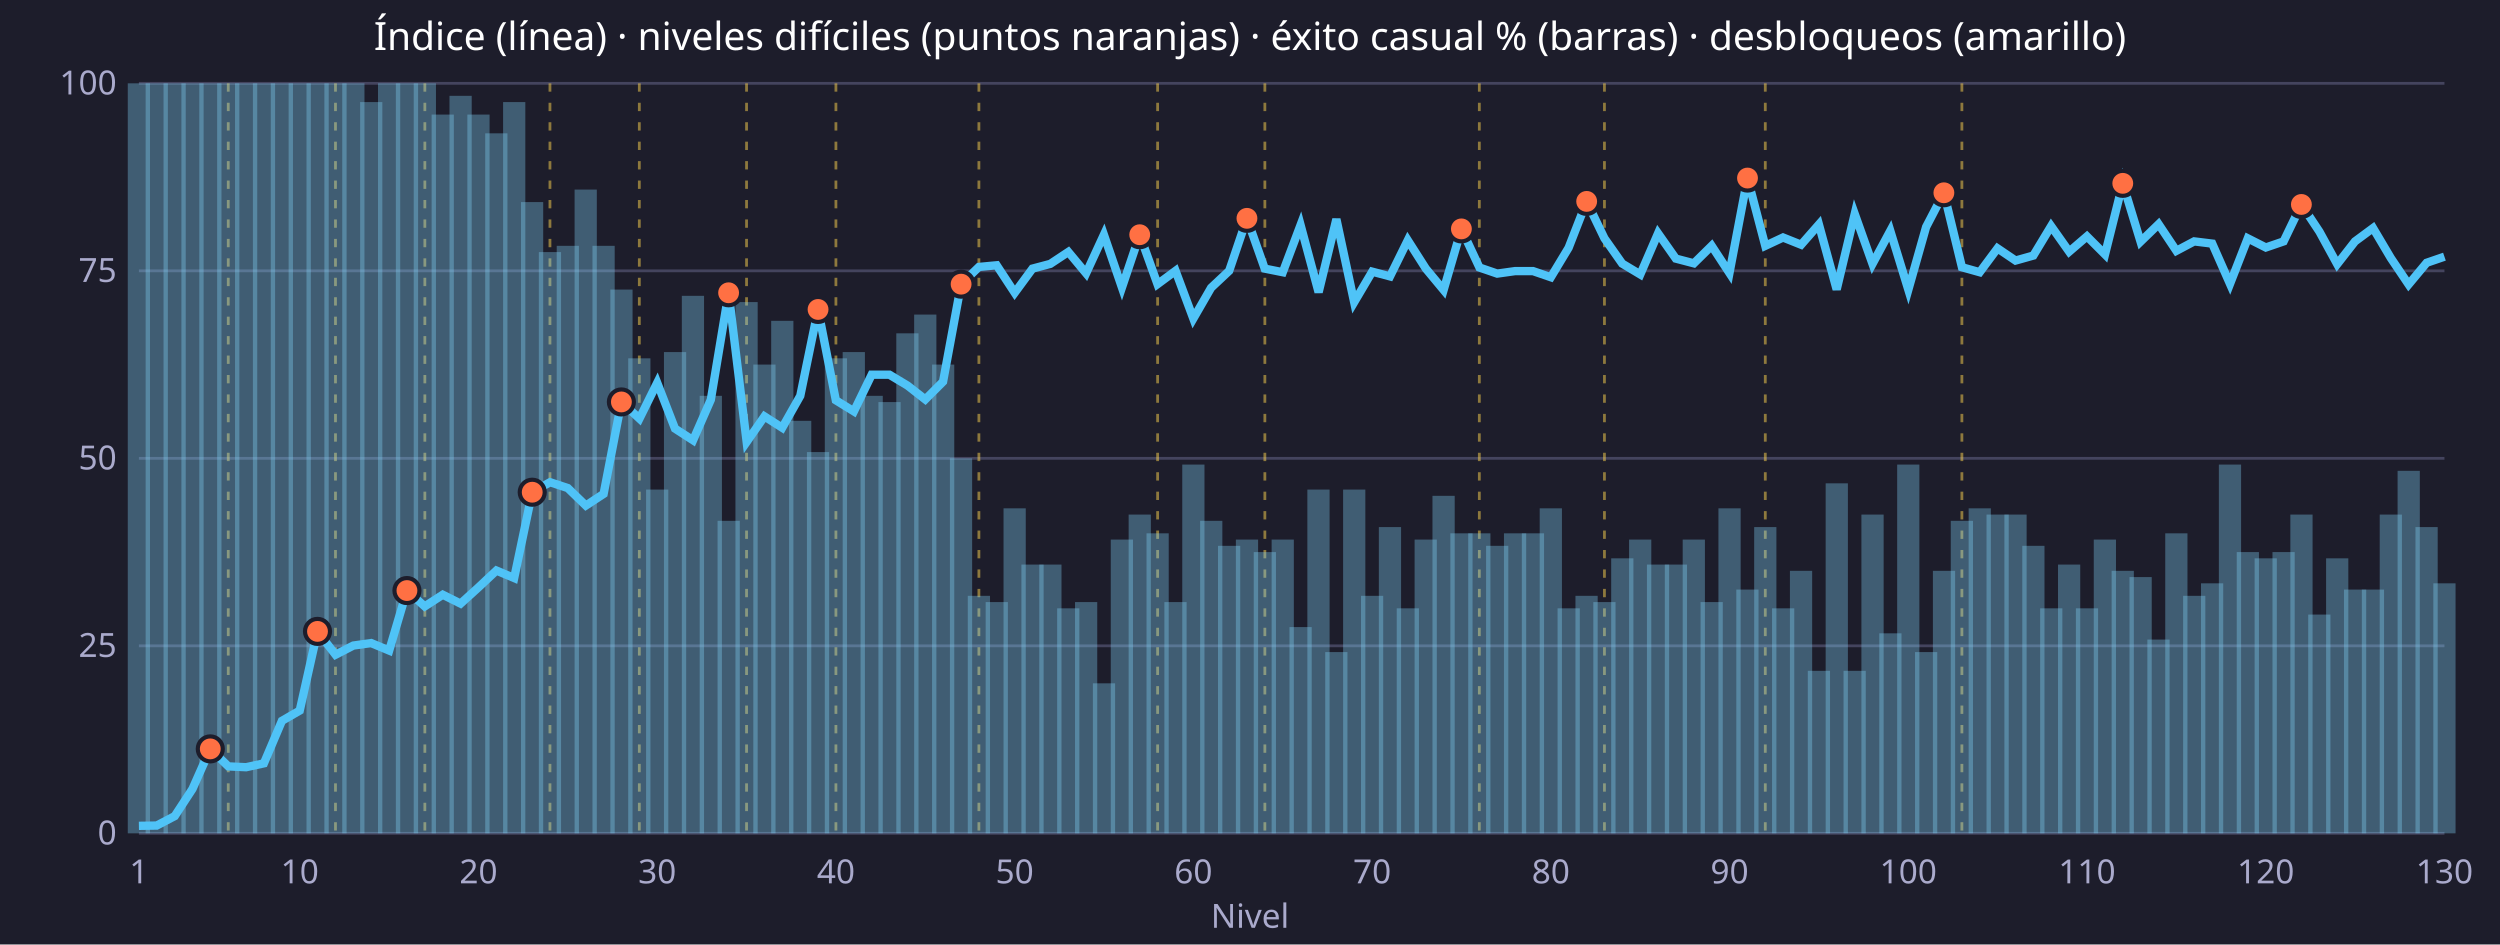
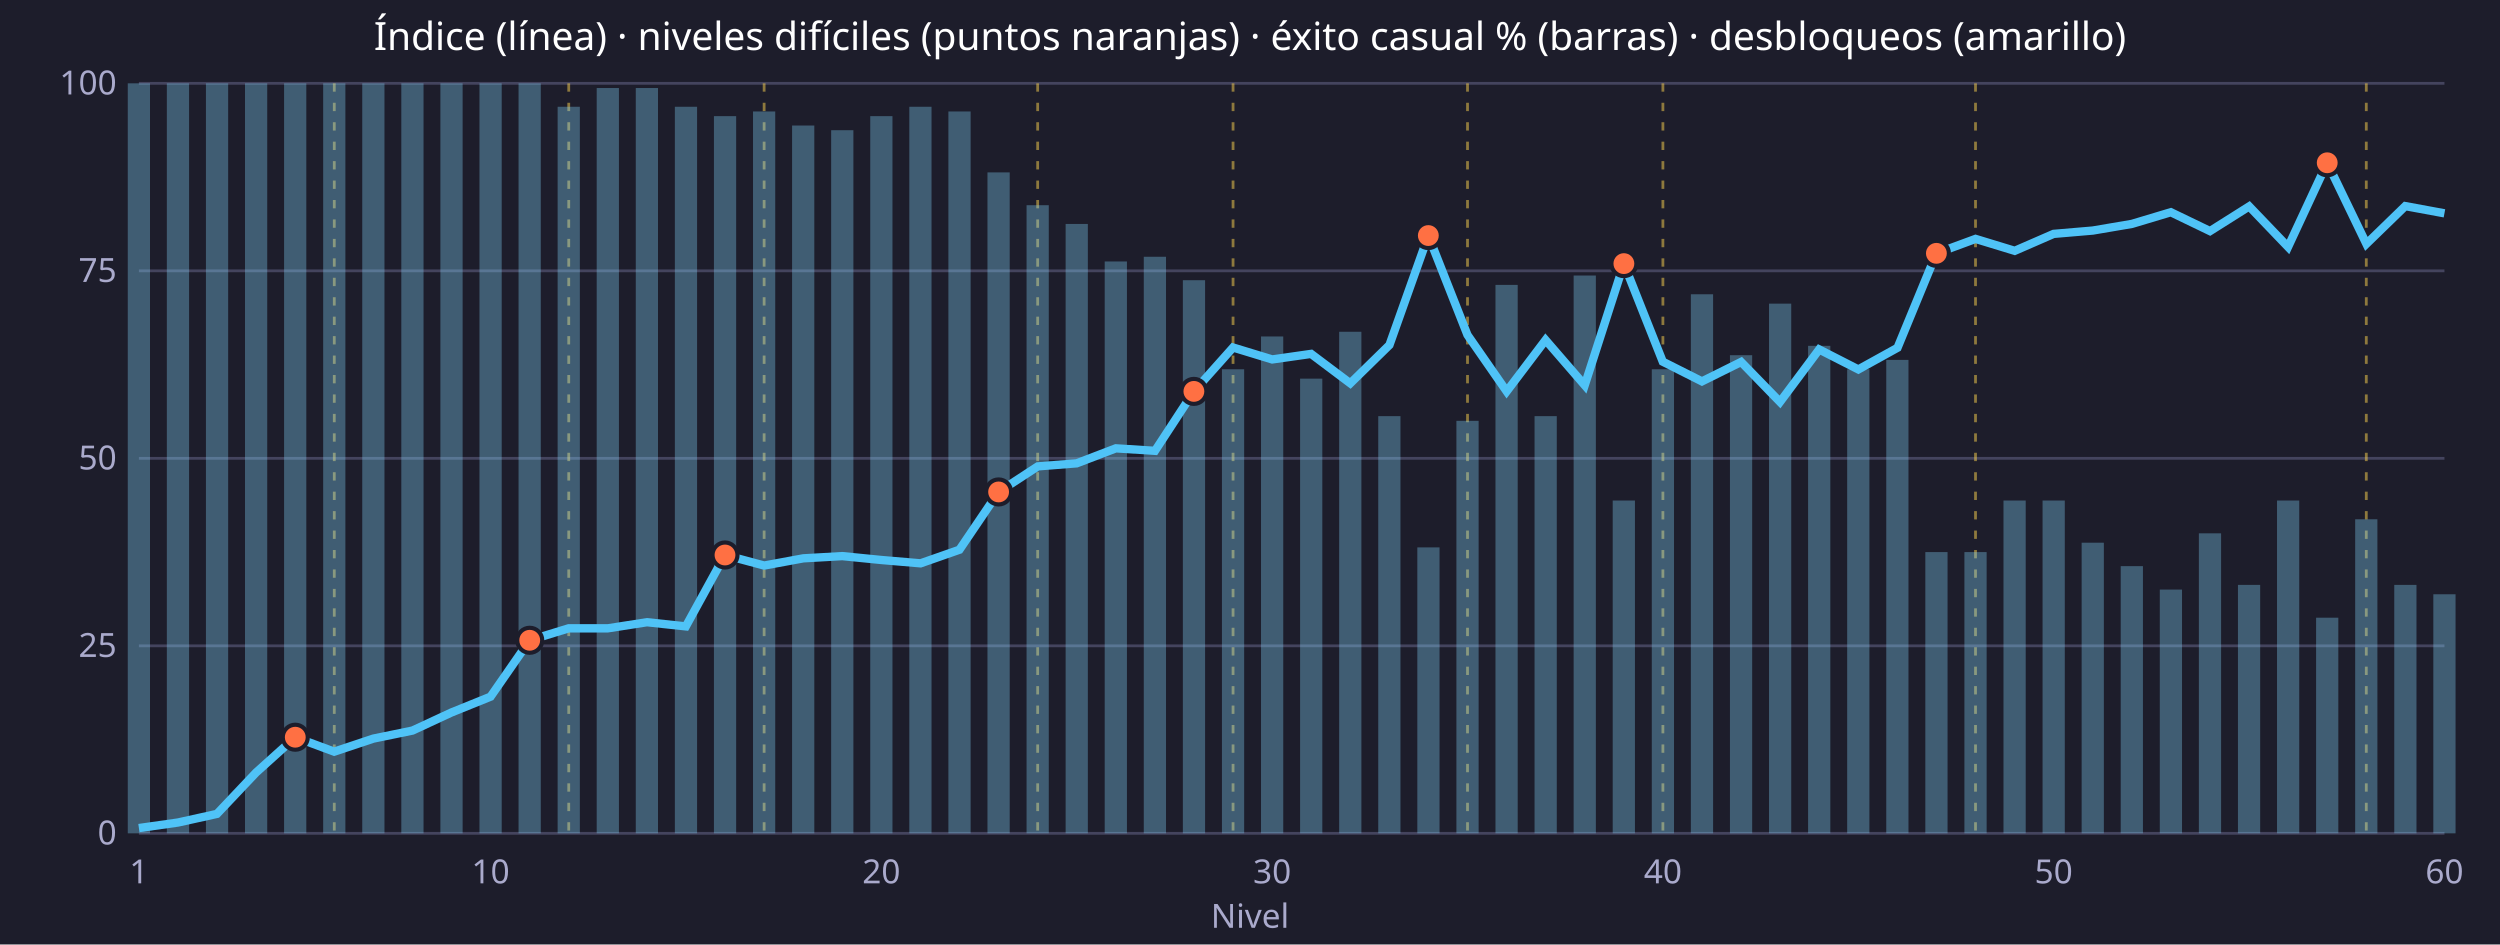
<svg xmlns="http://www.w3.org/2000/svg" width="900" height="340" font-family="sans-serif" font-size="12" fill="#aaaacc">
  <rect width="900" height="340" fill="#1d1d2b" />
  <line x1="50" x2="880" y1="300" y2="300" stroke="#44445e" />
  <text x="42" y="304" text-anchor="end">0</text>
  <line x1="50" x2="880" y1="232.5" y2="232.5" stroke="#44445e" />
  <text x="42" y="236.5" text-anchor="end">25</text>
  <line x1="50" x2="880" y1="165" y2="165" stroke="#44445e" />
  <text x="42" y="169" text-anchor="end">50</text>
  <line x1="50" x2="880" y1="97.5" y2="97.5" stroke="#44445e" />
  <text x="42" y="101.5" text-anchor="end">75</text>
  <line x1="50" x2="880" y1="30" y2="30" stroke="#44445e" />
  <text x="42" y="34" text-anchor="end">100</text>
-   <line x1="82.171" x2="82.171" y1="30" y2="300" stroke="#ffd54f" stroke-dasharray="3 4" opacity="0.5" />
-   <line x1="120.775" x2="120.775" y1="30" y2="300" stroke="#ffd54f" stroke-dasharray="3 4" opacity="0.5" />
-   <line x1="152.946" x2="152.946" y1="30" y2="300" stroke="#ffd54f" stroke-dasharray="3 4" opacity="0.5" />
-   <line x1="197.984" x2="197.984" y1="30" y2="300" stroke="#ffd54f" stroke-dasharray="3 4" opacity="0.5" />
-   <line x1="230.155" x2="230.155" y1="30" y2="300" stroke="#ffd54f" stroke-dasharray="3 4" opacity="0.5" />
-   <line x1="268.76" x2="268.76" y1="30" y2="300" stroke="#ffd54f" stroke-dasharray="3 4" opacity="0.5" />
-   <line x1="300.93" x2="300.93" y1="30" y2="300" stroke="#ffd54f" stroke-dasharray="3 4" opacity="0.5" />
-   <line x1="352.403" x2="352.403" y1="30" y2="300" stroke="#ffd54f" stroke-dasharray="3 4" opacity="0.5" />
-   <line x1="416.744" x2="416.744" y1="30" y2="300" stroke="#ffd54f" stroke-dasharray="3 4" opacity="0.5" />
-   <line x1="455.349" x2="455.349" y1="30" y2="300" stroke="#ffd54f" stroke-dasharray="3 4" opacity="0.5" />
-   <line x1="532.558" x2="532.558" y1="30" y2="300" stroke="#ffd54f" stroke-dasharray="3 4" opacity="0.5" />
-   <line x1="577.597" x2="577.597" y1="30" y2="300" stroke="#ffd54f" stroke-dasharray="3 4" opacity="0.5" />
-   <line x1="635.504" x2="635.504" y1="30" y2="300" stroke="#ffd54f" stroke-dasharray="3 4" opacity="0.5" />
-   <line x1="706.279" x2="706.279" y1="30" y2="300" stroke="#ffd54f" stroke-dasharray="3 4" opacity="0.5" />
+   <line x1="120.339" x2="120.339" y1="30" y2="300" stroke="#ffd54f" stroke-dasharray="3 4" opacity="0.5" />
+   <line x1="204.746" x2="204.746" y1="30" y2="300" stroke="#ffd54f" stroke-dasharray="3 4" opacity="0.5" />
+   <line x1="275.085" x2="275.085" y1="30" y2="300" stroke="#ffd54f" stroke-dasharray="3 4" opacity="0.5" />
+   <line x1="373.559" x2="373.559" y1="30" y2="300" stroke="#ffd54f" stroke-dasharray="3 4" opacity="0.5" />
+   <line x1="443.898" x2="443.898" y1="30" y2="300" stroke="#ffd54f" stroke-dasharray="3 4" opacity="0.5" />
+   <line x1="528.305" x2="528.305" y1="30" y2="300" stroke="#ffd54f" stroke-dasharray="3 4" opacity="0.5" />
+   <line x1="598.644" x2="598.644" y1="30" y2="300" stroke="#ffd54f" stroke-dasharray="3 4" opacity="0.5" />
+   <line x1="711.186" x2="711.186" y1="30" y2="300" stroke="#ffd54f" stroke-dasharray="3 4" opacity="0.5" />
+   <line x1="851.864" x2="851.864" y1="30" y2="300" stroke="#ffd54f" stroke-dasharray="3 4" opacity="0.5" />
  <rect x="46" y="30" width="8" height="270" fill="#81d4fa" opacity="0.35" />
-   <rect x="52.434" y="30" width="8" height="270" fill="#81d4fa" opacity="0.35" />
-   <rect x="58.868" y="30" width="8" height="270" fill="#81d4fa" opacity="0.35" />
-   <rect x="65.302" y="30" width="8" height="270" fill="#81d4fa" opacity="0.35" />
-   <rect x="71.736" y="30" width="8" height="270" fill="#81d4fa" opacity="0.35" />
-   <rect x="78.171" y="30" width="8" height="270" fill="#81d4fa" opacity="0.35" />
-   <rect x="84.605" y="30" width="8" height="270" fill="#81d4fa" opacity="0.35" />
-   <rect x="91.039" y="30" width="8" height="270" fill="#81d4fa" opacity="0.35" />
-   <rect x="97.473" y="30" width="8" height="270" fill="#81d4fa" opacity="0.35" />
-   <rect x="103.907" y="30" width="8" height="270" fill="#81d4fa" opacity="0.35" />
-   <rect x="110.341" y="30" width="8" height="270" fill="#81d4fa" opacity="0.35" />
-   <rect x="116.775" y="30" width="8" height="270" fill="#81d4fa" opacity="0.35" />
-   <rect x="123.209" y="30" width="8" height="270" fill="#81d4fa" opacity="0.35" />
-   <rect x="129.643" y="36.75" width="8" height="263.25" fill="#81d4fa" opacity="0.35" />
-   <rect x="136.078" y="30" width="8" height="270" fill="#81d4fa" opacity="0.35" />
-   <rect x="142.512" y="30" width="8" height="270" fill="#81d4fa" opacity="0.35" />
-   <rect x="148.946" y="30" width="8" height="270" fill="#81d4fa" opacity="0.35" />
-   <rect x="155.38" y="41.25" width="8" height="258.75" fill="#81d4fa" opacity="0.35" />
-   <rect x="161.814" y="34.5" width="8" height="265.5" fill="#81d4fa" opacity="0.35" />
-   <rect x="168.248" y="41.25" width="8" height="258.75" fill="#81d4fa" opacity="0.35" />
-   <rect x="174.682" y="48" width="8" height="252" fill="#81d4fa" opacity="0.35" />
-   <rect x="181.116" y="36.75" width="8" height="263.25" fill="#81d4fa" opacity="0.35" />
-   <rect x="187.55" y="72.75" width="8" height="227.25" fill="#81d4fa" opacity="0.35" />
-   <rect x="193.984" y="90.75" width="8" height="209.25" fill="#81d4fa" opacity="0.35" />
-   <rect x="200.419" y="88.5" width="8" height="211.5" fill="#81d4fa" opacity="0.35" />
-   <rect x="206.853" y="68.25" width="8" height="231.75" fill="#81d4fa" opacity="0.35" />
-   <rect x="213.287" y="88.5" width="8" height="211.5" fill="#81d4fa" opacity="0.35" />
-   <rect x="219.721" y="104.25" width="8" height="195.75" fill="#81d4fa" opacity="0.35" />
-   <rect x="226.155" y="129" width="8" height="171" fill="#81d4fa" opacity="0.35" />
-   <rect x="232.589" y="176.25" width="8" height="123.75" fill="#81d4fa" opacity="0.35" />
-   <rect x="239.023" y="126.75" width="8" height="173.25" fill="#81d4fa" opacity="0.35" />
-   <rect x="245.457" y="106.5" width="8" height="193.5" fill="#81d4fa" opacity="0.35" />
-   <rect x="251.891" y="142.5" width="8" height="157.5" fill="#81d4fa" opacity="0.35" />
-   <rect x="258.326" y="187.5" width="8" height="112.5" fill="#81d4fa" opacity="0.35" />
-   <rect x="264.76" y="108.75" width="8" height="191.25" fill="#81d4fa" opacity="0.35" />
-   <rect x="271.194" y="131.25" width="8" height="168.75" fill="#81d4fa" opacity="0.35" />
-   <rect x="277.628" y="115.5" width="8" height="184.5" fill="#81d4fa" opacity="0.35" />
-   <rect x="284.062" y="151.5" width="8" height="148.5" fill="#81d4fa" opacity="0.35" />
-   <rect x="290.496" y="162.75" width="8" height="137.25" fill="#81d4fa" opacity="0.35" />
-   <rect x="296.93" y="129" width="8" height="171" fill="#81d4fa" opacity="0.35" />
-   <rect x="303.364" y="126.75" width="8" height="173.25" fill="#81d4fa" opacity="0.35" />
-   <rect x="309.798" y="142.5" width="8" height="157.5" fill="#81d4fa" opacity="0.35" />
-   <rect x="316.233" y="144.75" width="8" height="155.25" fill="#81d4fa" opacity="0.35" />
-   <rect x="322.667" y="120" width="8" height="180" fill="#81d4fa" opacity="0.35" />
-   <rect x="329.101" y="113.25" width="8" height="186.75" fill="#81d4fa" opacity="0.35" />
-   <rect x="335.535" y="131.25" width="8" height="168.75" fill="#81d4fa" opacity="0.35" />
-   <rect x="341.969" y="165" width="8" height="135" fill="#81d4fa" opacity="0.35" />
-   <rect x="348.403" y="214.5" width="8" height="85.5" fill="#81d4fa" opacity="0.35" />
-   <rect x="354.837" y="216.75" width="8" height="83.25" fill="#81d4fa" opacity="0.35" />
-   <rect x="361.271" y="183" width="8" height="117" fill="#81d4fa" opacity="0.35" />
-   <rect x="367.705" y="203.25" width="8" height="96.75" fill="#81d4fa" opacity="0.35" />
-   <rect x="374.14" y="203.25" width="8" height="96.75" fill="#81d4fa" opacity="0.35" />
-   <rect x="380.574" y="219" width="8" height="81" fill="#81d4fa" opacity="0.35" />
-   <rect x="387.008" y="216.75" width="8" height="83.25" fill="#81d4fa" opacity="0.35" />
-   <rect x="393.442" y="246" width="8" height="54" fill="#81d4fa" opacity="0.35" />
-   <rect x="399.876" y="194.25" width="8" height="105.75" fill="#81d4fa" opacity="0.35" />
-   <rect x="406.31" y="185.25" width="8" height="114.75" fill="#81d4fa" opacity="0.35" />
-   <rect x="412.744" y="192" width="8" height="108" fill="#81d4fa" opacity="0.35" />
-   <rect x="419.178" y="216.75" width="8" height="83.25" fill="#81d4fa" opacity="0.35" />
-   <rect x="425.612" y="167.25" width="8" height="132.75" fill="#81d4fa" opacity="0.35" />
-   <rect x="432.047" y="187.5" width="8" height="112.5" fill="#81d4fa" opacity="0.35" />
-   <rect x="438.481" y="196.5" width="8" height="103.5" fill="#81d4fa" opacity="0.35" />
-   <rect x="444.915" y="194.25" width="8" height="105.75" fill="#81d4fa" opacity="0.35" />
-   <rect x="451.349" y="198.75" width="8" height="101.25" fill="#81d4fa" opacity="0.35" />
-   <rect x="457.783" y="194.25" width="8" height="105.75" fill="#81d4fa" opacity="0.35" />
-   <rect x="464.217" y="225.75" width="8" height="74.25" fill="#81d4fa" opacity="0.35" />
-   <rect x="470.651" y="176.25" width="8" height="123.75" fill="#81d4fa" opacity="0.35" />
-   <rect x="477.085" y="234.75" width="8" height="65.25" fill="#81d4fa" opacity="0.35" />
-   <rect x="483.519" y="176.25" width="8" height="123.75" fill="#81d4fa" opacity="0.35" />
-   <rect x="489.953" y="214.5" width="8" height="85.5" fill="#81d4fa" opacity="0.35" />
-   <rect x="496.388" y="189.75" width="8" height="110.25" fill="#81d4fa" opacity="0.35" />
-   <rect x="502.822" y="219" width="8" height="81" fill="#81d4fa" opacity="0.35" />
-   <rect x="509.256" y="194.25" width="8" height="105.75" fill="#81d4fa" opacity="0.35" />
-   <rect x="515.69" y="178.5" width="8" height="121.5" fill="#81d4fa" opacity="0.35" />
-   <rect x="522.124" y="192" width="8" height="108" fill="#81d4fa" opacity="0.35" />
-   <rect x="528.558" y="192" width="8" height="108" fill="#81d4fa" opacity="0.35" />
-   <rect x="534.992" y="196.5" width="8" height="103.5" fill="#81d4fa" opacity="0.35" />
-   <rect x="541.426" y="192" width="8" height="108" fill="#81d4fa" opacity="0.35" />
-   <rect x="547.86" y="192" width="8" height="108" fill="#81d4fa" opacity="0.35" />
-   <rect x="554.295" y="183" width="8" height="117" fill="#81d4fa" opacity="0.35" />
-   <rect x="560.729" y="219" width="8" height="81" fill="#81d4fa" opacity="0.35" />
-   <rect x="567.163" y="214.5" width="8" height="85.5" fill="#81d4fa" opacity="0.35" />
-   <rect x="573.597" y="216.75" width="8" height="83.25" fill="#81d4fa" opacity="0.35" />
-   <rect x="580.031" y="201" width="8" height="99" fill="#81d4fa" opacity="0.35" />
-   <rect x="586.465" y="194.25" width="8" height="105.75" fill="#81d4fa" opacity="0.35" />
-   <rect x="592.899" y="203.25" width="8" height="96.75" fill="#81d4fa" opacity="0.35" />
-   <rect x="599.333" y="203.25" width="8" height="96.75" fill="#81d4fa" opacity="0.35" />
-   <rect x="605.767" y="194.25" width="8" height="105.75" fill="#81d4fa" opacity="0.35" />
-   <rect x="612.202" y="216.75" width="8" height="83.25" fill="#81d4fa" opacity="0.35" />
-   <rect x="618.636" y="183" width="8" height="117" fill="#81d4fa" opacity="0.35" />
-   <rect x="625.07" y="212.25" width="8" height="87.75" fill="#81d4fa" opacity="0.35" />
-   <rect x="631.504" y="189.75" width="8" height="110.25" fill="#81d4fa" opacity="0.35" />
-   <rect x="637.938" y="219" width="8" height="81" fill="#81d4fa" opacity="0.35" />
-   <rect x="644.372" y="205.5" width="8" height="94.5" fill="#81d4fa" opacity="0.35" />
-   <rect x="650.806" y="241.5" width="8" height="58.5" fill="#81d4fa" opacity="0.35" />
-   <rect x="657.24" y="174" width="8" height="126" fill="#81d4fa" opacity="0.35" />
-   <rect x="663.674" y="241.5" width="8" height="58.5" fill="#81d4fa" opacity="0.35" />
-   <rect x="670.109" y="185.25" width="8" height="114.75" fill="#81d4fa" opacity="0.35" />
-   <rect x="676.543" y="228" width="8" height="72" fill="#81d4fa" opacity="0.35" />
-   <rect x="682.977" y="167.25" width="8" height="132.75" fill="#81d4fa" opacity="0.35" />
-   <rect x="689.411" y="234.75" width="8" height="65.25" fill="#81d4fa" opacity="0.35" />
-   <rect x="695.845" y="205.5" width="8" height="94.5" fill="#81d4fa" opacity="0.35" />
-   <rect x="702.279" y="187.5" width="8" height="112.5" fill="#81d4fa" opacity="0.35" />
-   <rect x="708.713" y="183" width="8" height="117" fill="#81d4fa" opacity="0.35" />
-   <rect x="715.147" y="185.25" width="8" height="114.75" fill="#81d4fa" opacity="0.35" />
-   <rect x="721.581" y="185.25" width="8" height="114.75" fill="#81d4fa" opacity="0.35" />
-   <rect x="728.016" y="196.5" width="8" height="103.5" fill="#81d4fa" opacity="0.35" />
-   <rect x="734.45" y="219" width="8" height="81" fill="#81d4fa" opacity="0.35" />
-   <rect x="740.884" y="203.25" width="8" height="96.75" fill="#81d4fa" opacity="0.35" />
-   <rect x="747.318" y="219" width="8" height="81" fill="#81d4fa" opacity="0.35" />
-   <rect x="753.752" y="194.25" width="8" height="105.75" fill="#81d4fa" opacity="0.35" />
-   <rect x="760.186" y="205.5" width="8" height="94.5" fill="#81d4fa" opacity="0.35" />
-   <rect x="766.62" y="207.75" width="8" height="92.25" fill="#81d4fa" opacity="0.35" />
-   <rect x="773.054" y="230.25" width="8" height="69.75" fill="#81d4fa" opacity="0.35" />
-   <rect x="779.488" y="192" width="8" height="108" fill="#81d4fa" opacity="0.35" />
-   <rect x="785.922" y="214.5" width="8" height="85.5" fill="#81d4fa" opacity="0.35" />
-   <rect x="792.357" y="210" width="8" height="90" fill="#81d4fa" opacity="0.35" />
-   <rect x="798.791" y="167.25" width="8" height="132.75" fill="#81d4fa" opacity="0.35" />
-   <rect x="805.225" y="198.75" width="8" height="101.25" fill="#81d4fa" opacity="0.35" />
-   <rect x="811.659" y="201" width="8" height="99" fill="#81d4fa" opacity="0.35" />
-   <rect x="818.093" y="198.75" width="8" height="101.25" fill="#81d4fa" opacity="0.35" />
-   <rect x="824.527" y="185.25" width="8" height="114.75" fill="#81d4fa" opacity="0.35" />
-   <rect x="830.961" y="221.25" width="8" height="78.75" fill="#81d4fa" opacity="0.35" />
-   <rect x="837.395" y="201" width="8" height="99" fill="#81d4fa" opacity="0.35" />
-   <rect x="843.829" y="212.25" width="8" height="87.75" fill="#81d4fa" opacity="0.35" />
-   <rect x="850.264" y="212.25" width="8" height="87.75" fill="#81d4fa" opacity="0.35" />
-   <rect x="856.698" y="185.25" width="8" height="114.75" fill="#81d4fa" opacity="0.35" />
-   <rect x="863.132" y="169.5" width="8" height="130.5" fill="#81d4fa" opacity="0.35" />
-   <rect x="869.566" y="189.75" width="8" height="110.25" fill="#81d4fa" opacity="0.35" />
-   <rect x="876" y="210" width="8" height="90" fill="#81d4fa" opacity="0.35" />
-   <polyline points="50.0,297.3 56.4,297.2 62.9,293.8 69.3,284.0 75.7,269.6 82.2,275.9 88.6,276.2 95.0,274.8 101.5,259.5 107.9,255.8 114.3,227.3 120.8,235.7 127.2,232.4 133.6,231.5 140.1,234.2 146.5,212.6 152.9,218.3 159.4,214.1 165.8,217.3 172.2,211.5 178.7,205.4 185.1,208.1 191.6,177.2 198.0,173.6 204.4,175.7 210.9,182.0 217.3,177.8 223.7,144.7 230.2,150.7 236.6,137.8 243.0,154.3 249.5,158.5 255.9,143.9 262.3,105.4 268.8,159.1 275.2,149.9 281.6,154.0 288.1,142.5 294.5,111.4 300.9,144.1 307.4,148.1 313.8,134.9 320.2,134.9 326.7,138.8 333.1,143.8 339.5,137.4 346.0,102.3 352.4,96.1 358.8,95.5 365.3,105.4 371.7,96.7 378.1,95.0 384.6,90.7 391.0,98.4 397.4,84.5 403.9,103.5 410.3,84.5 416.7,102.3 423.2,97.5 429.6,114.7 436.0,103.6 442.5,97.5 448.9,78.6 455.3,96.7 461.8,98.0 468.2,81.0 474.7,105.2 481.1,78.9 487.5,108.8 494.0,97.8 500.4,99.5 506.8,86.5 513.3,96.7 519.7,104.4 526.1,82.4 532.6,96.3 539.0,98.5 545.4,97.6 551.9,97.6 558.3,99.8 564.7,89.2 571.2,72.5 577.6,85.8 584.0,94.9 590.5,98.8 596.9,84.0 603.3,93.1 609.8,94.8 616.2,88.5 622.6,98.3 629.1,64.1 635.5,88.5 641.9,85.5 648.4,88.1 654.8,80.8 661.2,104.2 667.7,77.0 674.1,95.0 680.5,83.1 687.0,104.3 693.4,81.7 699.8,69.4 706.3,96.2 712.7,98.0 719.1,89.4 725.6,93.8 732.0,92.0 738.4,81.4 744.9,90.6 751.3,85.1 757.8,91.6 764.2,66.0 770.6,87.0 777.1,80.7 783.5,90.3 789.9,86.9 796.4,87.7 802.8,102.2 809.2,85.8 815.7,89.1 822.1,86.9 828.5,73.6 835.0,83.4 841.4,95.1 847.8,86.9 854.3,82.1 860.7,92.9 867.1,102.4 873.6,94.6 880.0,92.4" fill="none" stroke="#4fc3f7" stroke-width="3" />
-   <circle cx="75.7" cy="269.6" r="4.5" fill="#ff7043" stroke="#1d1d2b" stroke-width="1.5" />
-   <circle cx="114.3" cy="227.3" r="4.5" fill="#ff7043" stroke="#1d1d2b" stroke-width="1.5" />
-   <circle cx="146.5" cy="212.6" r="4.5" fill="#ff7043" stroke="#1d1d2b" stroke-width="1.5" />
-   <circle cx="191.6" cy="177.2" r="4.5" fill="#ff7043" stroke="#1d1d2b" stroke-width="1.5" />
-   <circle cx="223.7" cy="144.7" r="4.5" fill="#ff7043" stroke="#1d1d2b" stroke-width="1.5" />
-   <circle cx="262.3" cy="105.4" r="4.5" fill="#ff7043" stroke="#1d1d2b" stroke-width="1.5" />
-   <circle cx="294.5" cy="111.4" r="4.5" fill="#ff7043" stroke="#1d1d2b" stroke-width="1.5" />
-   <circle cx="346.0" cy="102.3" r="4.5" fill="#ff7043" stroke="#1d1d2b" stroke-width="1.5" />
-   <circle cx="410.3" cy="84.5" r="4.5" fill="#ff7043" stroke="#1d1d2b" stroke-width="1.5" />
-   <circle cx="448.9" cy="78.6" r="4.5" fill="#ff7043" stroke="#1d1d2b" stroke-width="1.5" />
-   <circle cx="526.1" cy="82.4" r="4.5" fill="#ff7043" stroke="#1d1d2b" stroke-width="1.5" />
-   <circle cx="571.2" cy="72.5" r="4.5" fill="#ff7043" stroke="#1d1d2b" stroke-width="1.5" />
-   <circle cx="629.1" cy="64.1" r="4.5" fill="#ff7043" stroke="#1d1d2b" stroke-width="1.5" />
-   <circle cx="699.8" cy="69.4" r="4.5" fill="#ff7043" stroke="#1d1d2b" stroke-width="1.5" />
-   <circle cx="764.2" cy="66.0" r="4.5" fill="#ff7043" stroke="#1d1d2b" stroke-width="1.5" />
-   <circle cx="828.5" cy="73.6" r="4.5" fill="#ff7043" stroke="#1d1d2b" stroke-width="1.5" />
+   <rect x="60.068" y="30" width="8" height="270" fill="#81d4fa" opacity="0.35" />
+   <rect x="74.136" y="30" width="8" height="270" fill="#81d4fa" opacity="0.35" />
+   <rect x="88.203" y="30" width="8" height="270" fill="#81d4fa" opacity="0.35" />
+   <rect x="102.271" y="30" width="8" height="270" fill="#81d4fa" opacity="0.35" />
+   <rect x="116.339" y="30" width="8" height="270" fill="#81d4fa" opacity="0.35" />
+   <rect x="130.407" y="30" width="8" height="270" fill="#81d4fa" opacity="0.35" />
+   <rect x="144.475" y="30" width="8" height="270" fill="#81d4fa" opacity="0.35" />
+   <rect x="158.542" y="30" width="8" height="270" fill="#81d4fa" opacity="0.35" />
+   <rect x="172.61" y="30" width="8" height="270" fill="#81d4fa" opacity="0.35" />
+   <rect x="186.678" y="30" width="8" height="270" fill="#81d4fa" opacity="0.35" />
+   <rect x="200.746" y="38.438" width="8" height="261.562" fill="#81d4fa" opacity="0.35" />
+   <rect x="214.814" y="31.688" width="8" height="268.312" fill="#81d4fa" opacity="0.35" />
+   <rect x="228.881" y="31.688" width="8" height="268.312" fill="#81d4fa" opacity="0.35" />
+   <rect x="242.949" y="38.438" width="8" height="261.562" fill="#81d4fa" opacity="0.35" />
+   <rect x="257.017" y="41.812" width="8" height="258.188" fill="#81d4fa" opacity="0.35" />
+   <rect x="271.085" y="40.125" width="8" height="259.875" fill="#81d4fa" opacity="0.35" />
+   <rect x="285.153" y="45.188" width="8" height="254.812" fill="#81d4fa" opacity="0.35" />
+   <rect x="299.22" y="46.875" width="8" height="253.125" fill="#81d4fa" opacity="0.35" />
+   <rect x="313.288" y="41.812" width="8" height="258.188" fill="#81d4fa" opacity="0.35" />
+   <rect x="327.356" y="38.438" width="8" height="261.562" fill="#81d4fa" opacity="0.35" />
+   <rect x="341.424" y="40.125" width="8" height="259.875" fill="#81d4fa" opacity="0.35" />
+   <rect x="355.492" y="62.062" width="8" height="237.938" fill="#81d4fa" opacity="0.35" />
+   <rect x="369.559" y="73.875" width="8" height="226.125" fill="#81d4fa" opacity="0.35" />
+   <rect x="383.627" y="80.625" width="8" height="219.375" fill="#81d4fa" opacity="0.35" />
+   <rect x="397.695" y="94.125" width="8" height="205.875" fill="#81d4fa" opacity="0.35" />
+   <rect x="411.763" y="92.438" width="8" height="207.562" fill="#81d4fa" opacity="0.35" />
+   <rect x="425.831" y="100.875" width="8" height="199.125" fill="#81d4fa" opacity="0.35" />
+   <rect x="439.898" y="132.938" width="8" height="167.062" fill="#81d4fa" opacity="0.35" />
+   <rect x="453.966" y="121.125" width="8" height="178.875" fill="#81d4fa" opacity="0.35" />
+   <rect x="468.034" y="136.312" width="8" height="163.688" fill="#81d4fa" opacity="0.35" />
+   <rect x="482.102" y="119.438" width="8" height="180.562" fill="#81d4fa" opacity="0.35" />
+   <rect x="496.169" y="149.812" width="8" height="150.188" fill="#81d4fa" opacity="0.35" />
+   <rect x="510.237" y="197.062" width="8" height="102.938" fill="#81d4fa" opacity="0.35" />
+   <rect x="524.305" y="151.5" width="8" height="148.5" fill="#81d4fa" opacity="0.35" />
+   <rect x="538.373" y="102.562" width="8" height="197.438" fill="#81d4fa" opacity="0.35" />
+   <rect x="552.441" y="149.812" width="8" height="150.188" fill="#81d4fa" opacity="0.35" />
+   <rect x="566.508" y="99.188" width="8" height="200.812" fill="#81d4fa" opacity="0.35" />
+   <rect x="580.576" y="180.188" width="8" height="119.812" fill="#81d4fa" opacity="0.35" />
+   <rect x="594.644" y="132.938" width="8" height="167.062" fill="#81d4fa" opacity="0.35" />
+   <rect x="608.712" y="105.938" width="8" height="194.062" fill="#81d4fa" opacity="0.35" />
+   <rect x="622.78" y="127.875" width="8" height="172.125" fill="#81d4fa" opacity="0.35" />
+   <rect x="636.847" y="109.312" width="8" height="190.688" fill="#81d4fa" opacity="0.35" />
+   <rect x="650.915" y="124.5" width="8" height="175.5" fill="#81d4fa" opacity="0.35" />
+   <rect x="664.983" y="132.938" width="8" height="167.062" fill="#81d4fa" opacity="0.35" />
+   <rect x="679.051" y="129.562" width="8" height="170.438" fill="#81d4fa" opacity="0.35" />
+   <rect x="693.119" y="198.75" width="8" height="101.25" fill="#81d4fa" opacity="0.35" />
+   <rect x="707.186" y="198.75" width="8" height="101.25" fill="#81d4fa" opacity="0.35" />
+   <rect x="721.254" y="180.188" width="8" height="119.812" fill="#81d4fa" opacity="0.35" />
+   <rect x="735.322" y="180.188" width="8" height="119.812" fill="#81d4fa" opacity="0.35" />
+   <rect x="749.39" y="195.375" width="8" height="104.625" fill="#81d4fa" opacity="0.35" />
+   <rect x="763.458" y="203.812" width="8" height="96.188" fill="#81d4fa" opacity="0.35" />
+   <rect x="777.525" y="212.25" width="8" height="87.75" fill="#81d4fa" opacity="0.35" />
+   <rect x="791.593" y="192" width="8" height="108" fill="#81d4fa" opacity="0.35" />
+   <rect x="805.661" y="210.562" width="8" height="89.438" fill="#81d4fa" opacity="0.35" />
+   <rect x="819.729" y="180.188" width="8" height="119.812" fill="#81d4fa" opacity="0.35" />
+   <rect x="833.797" y="222.375" width="8" height="77.625" fill="#81d4fa" opacity="0.35" />
+   <rect x="847.864" y="186.938" width="8" height="113.062" fill="#81d4fa" opacity="0.35" />
+   <rect x="861.932" y="210.562" width="8" height="89.438" fill="#81d4fa" opacity="0.35" />
+   <rect x="876" y="213.938" width="8" height="86.062" fill="#81d4fa" opacity="0.35" />
+   <polyline points="50.0,298.1 64.1,296.1 78.1,293.0 92.2,278.1 106.3,265.4 120.3,270.6 134.4,265.9 148.5,263.0 162.5,256.5 176.6,250.8 190.7,230.5 204.7,226.2 218.8,226.2 232.9,224.0 246.9,225.5 261.0,199.8 275.1,203.6 289.2,201.0 303.2,200.2 317.3,201.6 331.4,202.8 345.4,197.9 359.5,177.1 373.6,167.9 387.6,166.8 401.7,161.4 415.8,162.3 429.8,140.9 443.9,125.1 458.0,129.4 472.0,127.4 486.1,138.0 500.2,124.2 514.2,84.8 528.3,120.6 542.4,140.9 556.4,122.4 570.5,138.7 584.6,94.9 598.6,130.2 612.7,137.3 626.8,130.3 640.8,144.7 654.9,125.8 669.0,133.0 683.1,125.2 697.1,91.2 711.2,86.0 725.3,90.3 739.3,84.2 753.4,83.0 767.5,80.6 781.5,76.4 795.6,83.2 809.7,74.3 823.7,88.9 837.8,58.6 851.9,87.8 865.9,74.2 880.0,76.8" fill="none" stroke="#4fc3f7" stroke-width="3" />
+   <circle cx="106.3" cy="265.4" r="4.5" fill="#ff7043" stroke="#1d1d2b" stroke-width="1.5" />
+   <circle cx="190.7" cy="230.5" r="4.5" fill="#ff7043" stroke="#1d1d2b" stroke-width="1.5" />
+   <circle cx="261.0" cy="199.8" r="4.5" fill="#ff7043" stroke="#1d1d2b" stroke-width="1.5" />
+   <circle cx="359.5" cy="177.1" r="4.5" fill="#ff7043" stroke="#1d1d2b" stroke-width="1.5" />
+   <circle cx="429.8" cy="140.9" r="4.5" fill="#ff7043" stroke="#1d1d2b" stroke-width="1.5" />
+   <circle cx="514.2" cy="84.8" r="4.5" fill="#ff7043" stroke="#1d1d2b" stroke-width="1.5" />
+   <circle cx="584.6" cy="94.9" r="4.5" fill="#ff7043" stroke="#1d1d2b" stroke-width="1.5" />
+   <circle cx="697.1" cy="91.2" r="4.5" fill="#ff7043" stroke="#1d1d2b" stroke-width="1.5" />
+   <circle cx="837.8" cy="58.6" r="4.5" fill="#ff7043" stroke="#1d1d2b" stroke-width="1.5" />
  <text x="50" y="318" text-anchor="middle">1</text>
-   <text x="107.907" y="318" text-anchor="middle">10</text>
-   <text x="172.248" y="318" text-anchor="middle">20</text>
-   <text x="236.589" y="318" text-anchor="middle">30</text>
-   <text x="300.93" y="318" text-anchor="middle">40</text>
-   <text x="365.271" y="318" text-anchor="middle">50</text>
-   <text x="429.612" y="318" text-anchor="middle">60</text>
-   <text x="493.953" y="318" text-anchor="middle">70</text>
-   <text x="558.295" y="318" text-anchor="middle">80</text>
-   <text x="622.636" y="318" text-anchor="middle">90</text>
-   <text x="686.977" y="318" text-anchor="middle">100</text>
-   <text x="751.318" y="318" text-anchor="middle">110</text>
-   <text x="815.659" y="318" text-anchor="middle">120</text>
-   <text x="880" y="318" text-anchor="middle">130</text>
+   <text x="176.61" y="318" text-anchor="middle">10</text>
+   <text x="317.288" y="318" text-anchor="middle">20</text>
+   <text x="457.966" y="318" text-anchor="middle">30</text>
+   <text x="598.644" y="318" text-anchor="middle">40</text>
+   <text x="739.322" y="318" text-anchor="middle">50</text>
+   <text x="880" y="318" text-anchor="middle">60</text>
  <text x="450" y="18" text-anchor="middle" fill="#ffffff" font-size="14">Índice (línea) · niveles difíciles (puntos naranjas) · éxito casual % (barras) · desbloqueos (amarillo)</text>
  <text x="450" y="334" text-anchor="middle">Nivel</text>
</svg>
